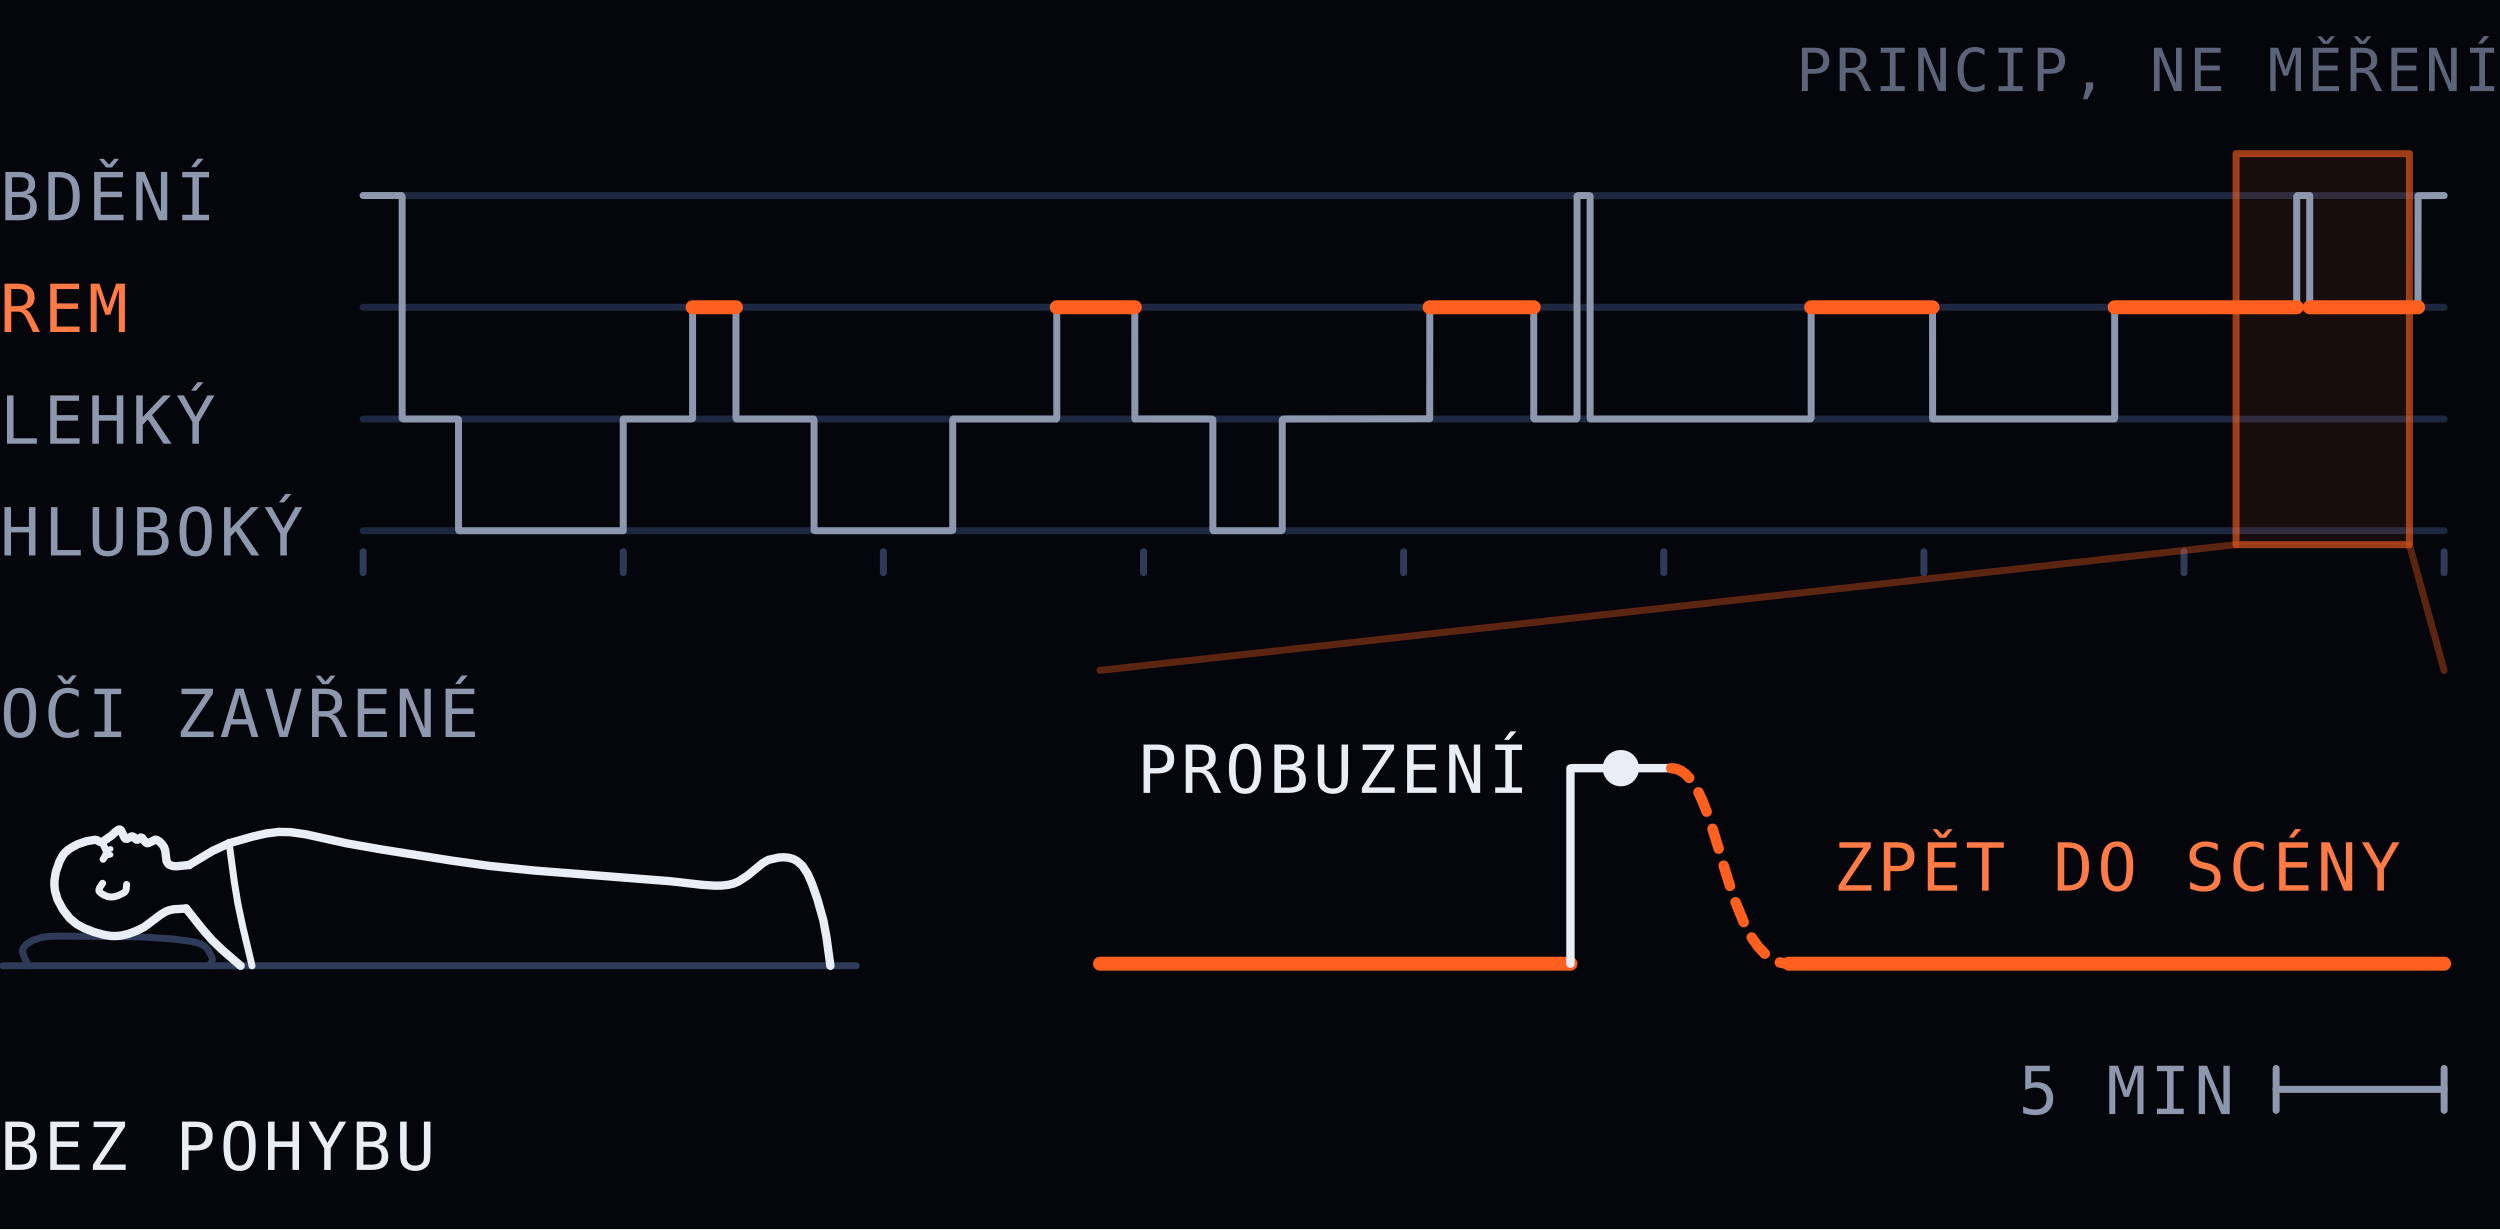
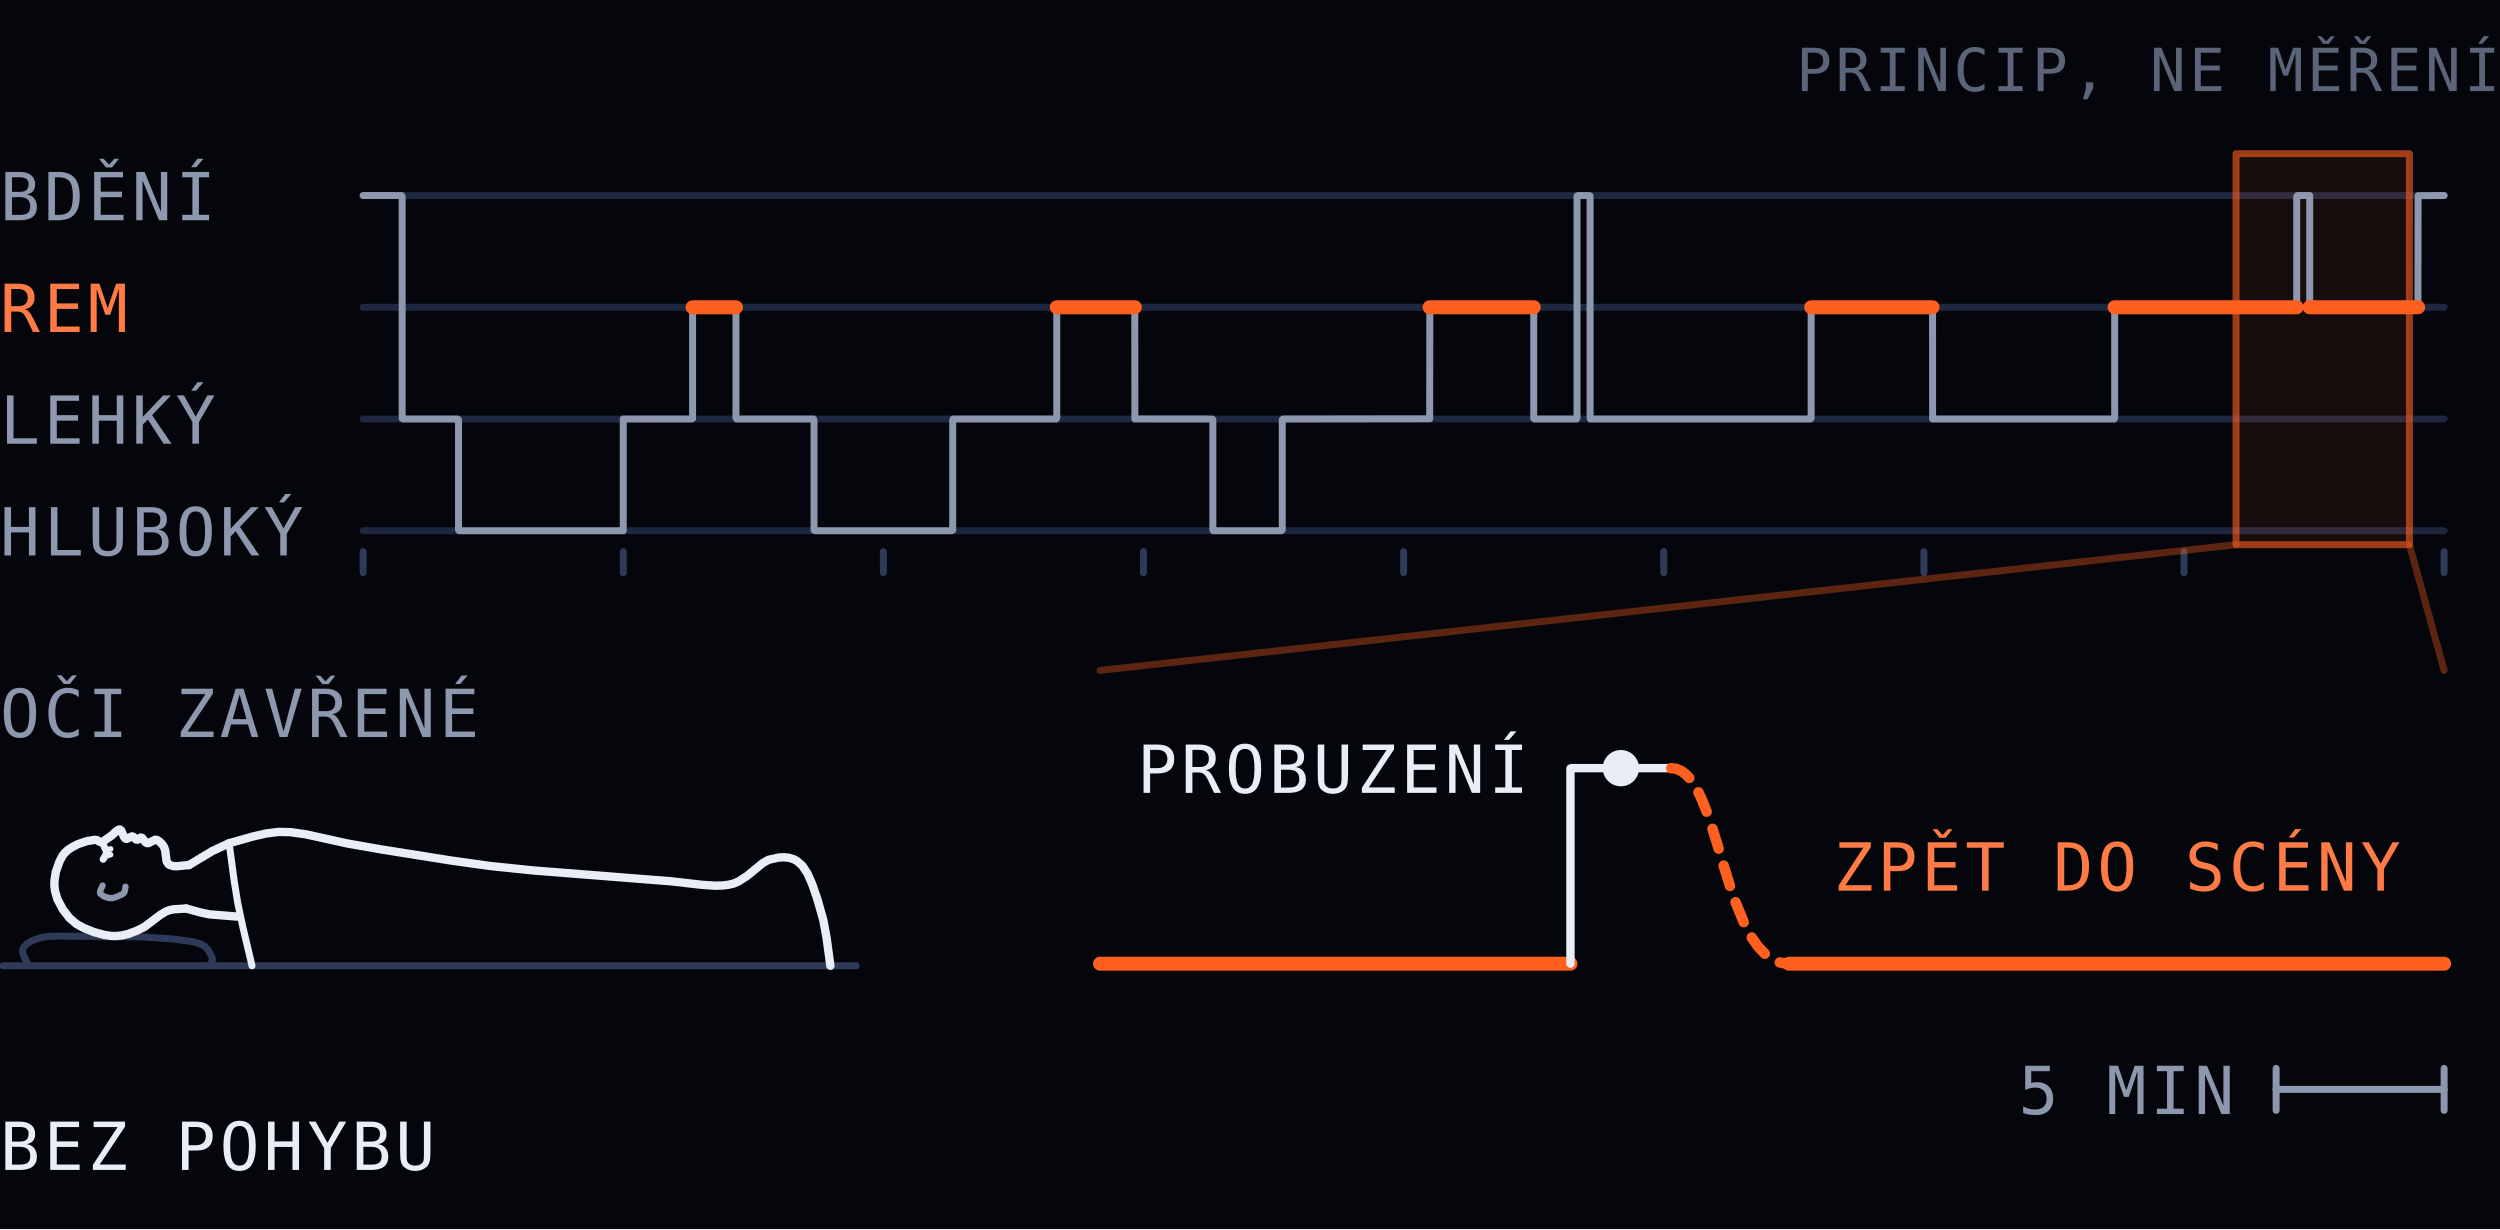
<svg xmlns="http://www.w3.org/2000/svg" width="358" height="176" viewBox="0 0 358 176" font-family="'JetBrains Mono', ui-monospace, monospace">
  <rect width="358" height="176" fill="#04060C" />
  <text x="358" y="13.04" text-anchor="end" font-size="8.5" font-weight="500" letter-spacing="0.51" fill="#5B6478">PRINCIP, NE MĚŘENÍ</text>
  <line x1="52" y1="28" x2="350" y2="28" fill="none" stroke="#1E2740" stroke-width="1" stroke-linecap="round" stroke-linejoin="round" />
  <text x="0" y="31.54" text-anchor="start" font-size="9.5" font-weight="500" letter-spacing="0.57" fill="#8D97AD">BDĚNÍ</text>
  <line x1="52" y1="44" x2="350" y2="44" fill="none" stroke="#1E2740" stroke-width="1" stroke-linecap="round" stroke-linejoin="round" />
  <text x="0" y="47.54" text-anchor="start" font-size="9.5" font-weight="500" letter-spacing="0.57" fill="#FF7A45">REM</text>
  <line x1="52" y1="60" x2="350" y2="60" fill="none" stroke="#1E2740" stroke-width="1" stroke-linecap="round" stroke-linejoin="round" />
  <text x="0" y="63.54" text-anchor="start" font-size="9.5" font-weight="500" letter-spacing="0.57" fill="#8D97AD">LEHKÝ</text>
  <line x1="52" y1="76" x2="350" y2="76" fill="none" stroke="#1E2740" stroke-width="1" stroke-linecap="round" stroke-linejoin="round" />
  <text x="0" y="79.54" text-anchor="start" font-size="9.5" font-weight="500" letter-spacing="0.57" fill="#8D97AD">HLUBOKÝ</text>
  <line x1="52" y1="79" x2="52" y2="82" fill="none" stroke="#2E3A57" stroke-width="1" stroke-linecap="round" stroke-linejoin="round" />
  <line x1="89.25" y1="79" x2="89.25" y2="82" fill="none" stroke="#2E3A57" stroke-width="1" stroke-linecap="round" stroke-linejoin="round" />
  <line x1="126.5" y1="79" x2="126.5" y2="82" fill="none" stroke="#2E3A57" stroke-width="1" stroke-linecap="round" stroke-linejoin="round" />
  <line x1="163.75" y1="79" x2="163.75" y2="82" fill="none" stroke="#2E3A57" stroke-width="1" stroke-linecap="round" stroke-linejoin="round" />
  <line x1="201" y1="79" x2="201" y2="82" fill="none" stroke="#2E3A57" stroke-width="1" stroke-linecap="round" stroke-linejoin="round" />
  <line x1="238.25" y1="79" x2="238.25" y2="82" fill="none" stroke="#2E3A57" stroke-width="1" stroke-linecap="round" stroke-linejoin="round" />
  <line x1="275.5" y1="79" x2="275.5" y2="82" fill="none" stroke="#2E3A57" stroke-width="1" stroke-linecap="round" stroke-linejoin="round" />
  <line x1="312.75" y1="79" x2="312.75" y2="82" fill="none" stroke="#2E3A57" stroke-width="1" stroke-linecap="round" stroke-linejoin="round" />
  <line x1="350" y1="79" x2="350" y2="82" fill="none" stroke="#2E3A57" stroke-width="1" stroke-linecap="round" stroke-linejoin="round" />
  <rect x="320.2" y="22" width="24.83" height="56" fill="#FF5F1F" fill-opacity="0.08" />
  <rect x="320.2" y="22" width="24.83" height="56" fill="none" stroke="#FF5F1F" stroke-opacity="0.6" stroke-width="1" stroke-linecap="round" stroke-linejoin="round" />
  <path d="M52 28L57.5 28L57.59 28.16L57.59 59.91L57.75 60L65.5 60L65.66 60.09L65.66 75.84L65.75 76L89.25 76L89.25 60L99 60L99.18 59.93L99.18 44.18L99.25 44L105.25 44L105.39 44.11L105.39 59.86L105.5 60L116.5 60L116.57 60.18L116.57 75.93L116.75 76L136.25 76L136.43 75.93L136.43 60.18L136.5 60L151.25 60L151.33 59.83L151.33 44.08L151.5 44L162.5 44L162.51 59.99L173.5 60L173.68 60.07L173.68 75.82L173.75 76L183.5 76L183.62 75.87L183.62 60.12L183.75 60L204.73 59.97L204.75 44L219.5 44L219.63 44.13L219.63 59.88L219.75 60L225.75 60L225.83 59.83L225.83 28.08L226 28L227.5 28L227.7 28.05L227.7 59.8L227.75 60L259.25 60L259.36 59.86L259.36 44.11L259.5 44L276.74 44.01L276.75 60L302.75 60L302.82 59.82L302.82 44.07L303 44L328.75 44L328.89 43.89L328.89 28.14L329 28L330.75 28L330.75 44L346.25 44L346.27 28.02L350 28" fill="none" stroke="#8D97AD" stroke-width="1" stroke-linecap="round" stroke-linejoin="round" />
  <line x1="99.18" y1="44" x2="105.39" y2="44" fill="none" stroke="#FF5F1F" stroke-width="2" stroke-linecap="round" stroke-linejoin="round" />
  <line x1="151.33" y1="44" x2="162.51" y2="44" fill="none" stroke="#FF5F1F" stroke-width="2" stroke-linecap="round" stroke-linejoin="round" />
  <line x1="204.72" y1="44" x2="219.63" y2="44" fill="none" stroke="#FF5F1F" stroke-width="2" stroke-linecap="round" stroke-linejoin="round" />
  <line x1="259.36" y1="44" x2="276.74" y2="44" fill="none" stroke="#FF5F1F" stroke-width="2" stroke-linecap="round" stroke-linejoin="round" />
  <line x1="302.82" y1="44" x2="328.89" y2="44" fill="none" stroke="#FF5F1F" stroke-width="2" stroke-linecap="round" stroke-linejoin="round" />
  <line x1="330.75" y1="44" x2="346.27" y2="44" fill="none" stroke="#FF5F1F" stroke-width="2" stroke-linecap="round" stroke-linejoin="round" />
  <line x1="320.2" y1="78" x2="157.52" y2="96" fill="none" stroke="#FF5F1F" stroke-opacity="0.35" stroke-width="1" stroke-linecap="round" stroke-linejoin="round" />
  <line x1="345.03" y1="78" x2="350" y2="96" fill="none" stroke="#FF5F1F" stroke-opacity="0.35" stroke-width="1" stroke-linecap="round" stroke-linejoin="round" />
  <line x1="157.52" y1="138" x2="224.89" y2="138" fill="none" stroke="#FF5F1F" stroke-width="2" stroke-linecap="round" stroke-linejoin="round" />
  <path d="M224.89 138L224.89 110.04L225.1 110L239.32 110" fill="none" stroke="#E9EDF5" stroke-width="1.2" stroke-linecap="round" stroke-linejoin="round" />
  <path d="M239.32 110L240.03 110.09L240.7 110.37L241.32 110.81L241.9 111.4" fill="none" stroke="#FF5F1F" stroke-width="1.5" stroke-linecap="round" stroke-linejoin="round" />
  <path d="M243.22 113.46L243.78 114.67L244.39 116.23" fill="none" stroke="#FF5F1F" stroke-width="1.5" stroke-linecap="round" stroke-linejoin="round" />
  <path d="M245.23 118.69L246.11 121.53" fill="none" stroke="#FF5F1F" stroke-width="1.5" stroke-linecap="round" stroke-linejoin="round" />
  <path d="M246.83 123.96L247.73 126.86" fill="none" stroke="#FF5F1F" stroke-width="1.5" stroke-linecap="round" stroke-linejoin="round" />
  <path d="M248.53 129.2L249.7 132.05" fill="none" stroke="#FF5F1F" stroke-width="1.5" stroke-linecap="round" stroke-linejoin="round" />
  <path d="M250.85 134.25L251.74 135.53L252.72 136.57" fill="none" stroke="#FF5F1F" stroke-width="1.5" stroke-linecap="round" stroke-linejoin="round" />
  <path d="M254.87 137.82L255.5 137.95L256.17 138" fill="none" stroke="#FF5F1F" stroke-width="1.5" stroke-linecap="round" stroke-linejoin="round" />
  <line x1="256.17" y1="138" x2="350" y2="138" fill="none" stroke="#FF5F1F" stroke-width="2" stroke-linecap="round" stroke-linejoin="round" />
  <circle cx="232.11" cy="110" r="2.6" fill="#E9EDF5" />
  <text x="218.89" y="113.54" text-anchor="end" font-size="9.5" font-weight="500" letter-spacing="0.57" fill="#E9EDF5">PROBUZENÍ</text>
  <text x="262.57" y="127.54" text-anchor="start" font-size="9.5" font-weight="500" letter-spacing="0.57" fill="#FF7A45">ZPĚT DO SCÉNY</text>
  <line x1="325.94" y1="156" x2="350" y2="156" fill="none" stroke="#8D97AD" stroke-width="1" stroke-linecap="round" stroke-linejoin="round" />
  <line x1="325.94" y1="153" x2="325.94" y2="159" fill="none" stroke="#8D97AD" stroke-width="1" stroke-linecap="round" stroke-linejoin="round" />
  <line x1="350" y1="153" x2="350" y2="159" fill="none" stroke="#8D97AD" stroke-width="1" stroke-linecap="round" stroke-linejoin="round" />
  <text x="319.94" y="159.54" text-anchor="end" font-size="9.5" font-weight="500" letter-spacing="0.57" fill="#8D97AD">5 MIN</text>
  <line x1="0.42" y1="138.3" x2="122.6" y2="138.3" fill="none" stroke="#2E3A57" stroke-width="1" stroke-linecap="round" stroke-linejoin="round" />
  <path d="M4.11 138.3L3.53 137.2L3.24 136.4L3.25 135.94L3.34 135.75L3.8 135.2L4.65 134.67L5.86 134.26L7.03 134.09L8.58 134.05L20.17 134.16L24.64 134.45L27.53 134.83L28.35 135.04L28.92 135.27L29.35 135.54L29.8 136L30.38 137.13L30.42 137.43L30.33 137.71L29.94 138.3" fill="none" stroke="#2E3A57" stroke-width="1" stroke-linecap="round" stroke-linejoin="round" />
  <path d="M26.66 130.1L24.85 130.21L24.26 130.34L23.73 130.54L22.96 131.01L20.67 132.74L19.56 133.29L18.4 133.73L17.43 133.96L16.68 134.04L15.91 134.03L14.98 133.89L13.45 133.47L11.99 132.89L10.95 132.31L9.94 131.45L9.01 130.25L8.22 128.76L7.87 127.55L7.79 126.81L7.8 126.06L8 124.83L8.53 123.34L8.97 122.52L9.3 122.1L9.68 121.75L10.3 121.33L11.16 120.88L12.44 120.45L13.59 120.26L13.9 120.31L14.29 120.56L14.51 120.59L14.71 120.53L15.98 119.65L16.61 119.06L17 118.8L17.17 118.79L17.33 118.91L17.82 119.94L17.96 120.09L18.18 120.12L18.9 119.77L19.12 119.84L19.5 120.22L19.71 120.24L20.14 119.93L20.34 119.98L20.84 120.61L21.05 120.74L21.26 120.73L22.22 120.25L22.44 120.27L22.83 120.5L23.21 120.88L23.51 121.33L23.66 121.79L23.85 123.32L24.12 123.74L24.31 123.87L24.83 124.03L25.29 124.05L27.07 123.87" fill="none" stroke="#E9EDF5" stroke-width="1.2" stroke-linecap="round" stroke-linejoin="round" />
-   <path d="M14.69 126.49L14.27 127.13L14.17 127.39L14.18 127.62L14.45 127.9L14.9 128.18L15.42 128.39L15.92 128.46L16.41 128.4L16.94 128.24L17.79 127.82L17.97 127.61L18.07 127.34L18.13 126.66" fill="none" stroke="#E9EDF5" stroke-width="1" stroke-linecap="round" stroke-linejoin="round" />
+   <path d="M14.69 126.82L14.38 127.49L14.32 127.76L14.36 127.97L14.88 128.37L15.66 128.61L16.13 128.6L16.63 128.46L17.54 128.04L17.71 127.9L17.86 127.66L17.97 126.98" fill="none" stroke="#8D97AD" stroke-width="0.9" stroke-linecap="round" stroke-linejoin="round" />
  <path d="M14.77 123.05L15.14 122.44L15.26 121.96L14.85 121.08" fill="none" stroke="#E9EDF5" stroke-width="1" stroke-linecap="round" stroke-linejoin="round" />
  <line x1="15.18" y1="122.56" x2="15.84" y2="122.39" fill="none" stroke="#E9EDF5" stroke-width="0.8" stroke-linecap="round" stroke-linejoin="round" />
  <line x1="15.18" y1="121.74" x2="15.84" y2="121.57" fill="none" stroke="#E9EDF5" stroke-width="0.8" stroke-linecap="round" stroke-linejoin="round" />
-   <path d="M26.66 130.1L28.98 133.03L30.41 134.67L31.83 136.03L34.45 138.3" fill="none" stroke="#E9EDF5" stroke-width="1.2" stroke-linecap="round" stroke-linejoin="round" />
  <path d="M27.07 123.87L30.4 121.87L32.81 120.75" fill="none" stroke="#E9EDF5" stroke-width="1.2" stroke-linecap="round" stroke-linejoin="round" />
+   <path d="M26.66 130.1L28.78 130.68L29.97 130.93L33.88 131.25" fill="none" stroke="#E9EDF5" stroke-width="1.2" stroke-linecap="round" stroke-linejoin="round" />
  <path d="M32.81 120.75L36.17 119.8L38.13 119.35L39.88 119.13L41.55 119.16L43.77 119.47L49.72 120.78L54.54 121.63L64.55 123.22L70.09 124L76.38 124.65L96.08 126.2L100.55 126.71L102.4 126.83L103.39 126.81L104.31 126.7L105.03 126.53L105.73 126.24L107 125.42L109.23 123.59L110.04 123.13L111.51 122.8L112.24 122.76L112.96 122.83L113.66 123.04L114.1 123.28L114.88 123.95L115.63 125.08L116.29 126.57L117.06 128.8L117.91 131.82L118.37 134.33L118.91 138.3" fill="none" stroke="#E9EDF5" stroke-width="1.2" stroke-linecap="round" stroke-linejoin="round" />
  <path d="M32.81 120.75L33.54 126.19L34.05 129.34L34.76 132.69L36.09 138.3" fill="none" stroke="#E9EDF5" stroke-width="1" stroke-linecap="round" stroke-linejoin="round" />
  <text x="0" y="105.54" text-anchor="start" font-size="9.5" font-weight="500" letter-spacing="0.57" fill="#8D97AD">OČI ZAVŘENÉ</text>
  <text x="0" y="167.54" text-anchor="start" font-size="9.5" font-weight="500" letter-spacing="0.57" fill="#E9EDF5">BEZ POHYBU</text>
</svg>
